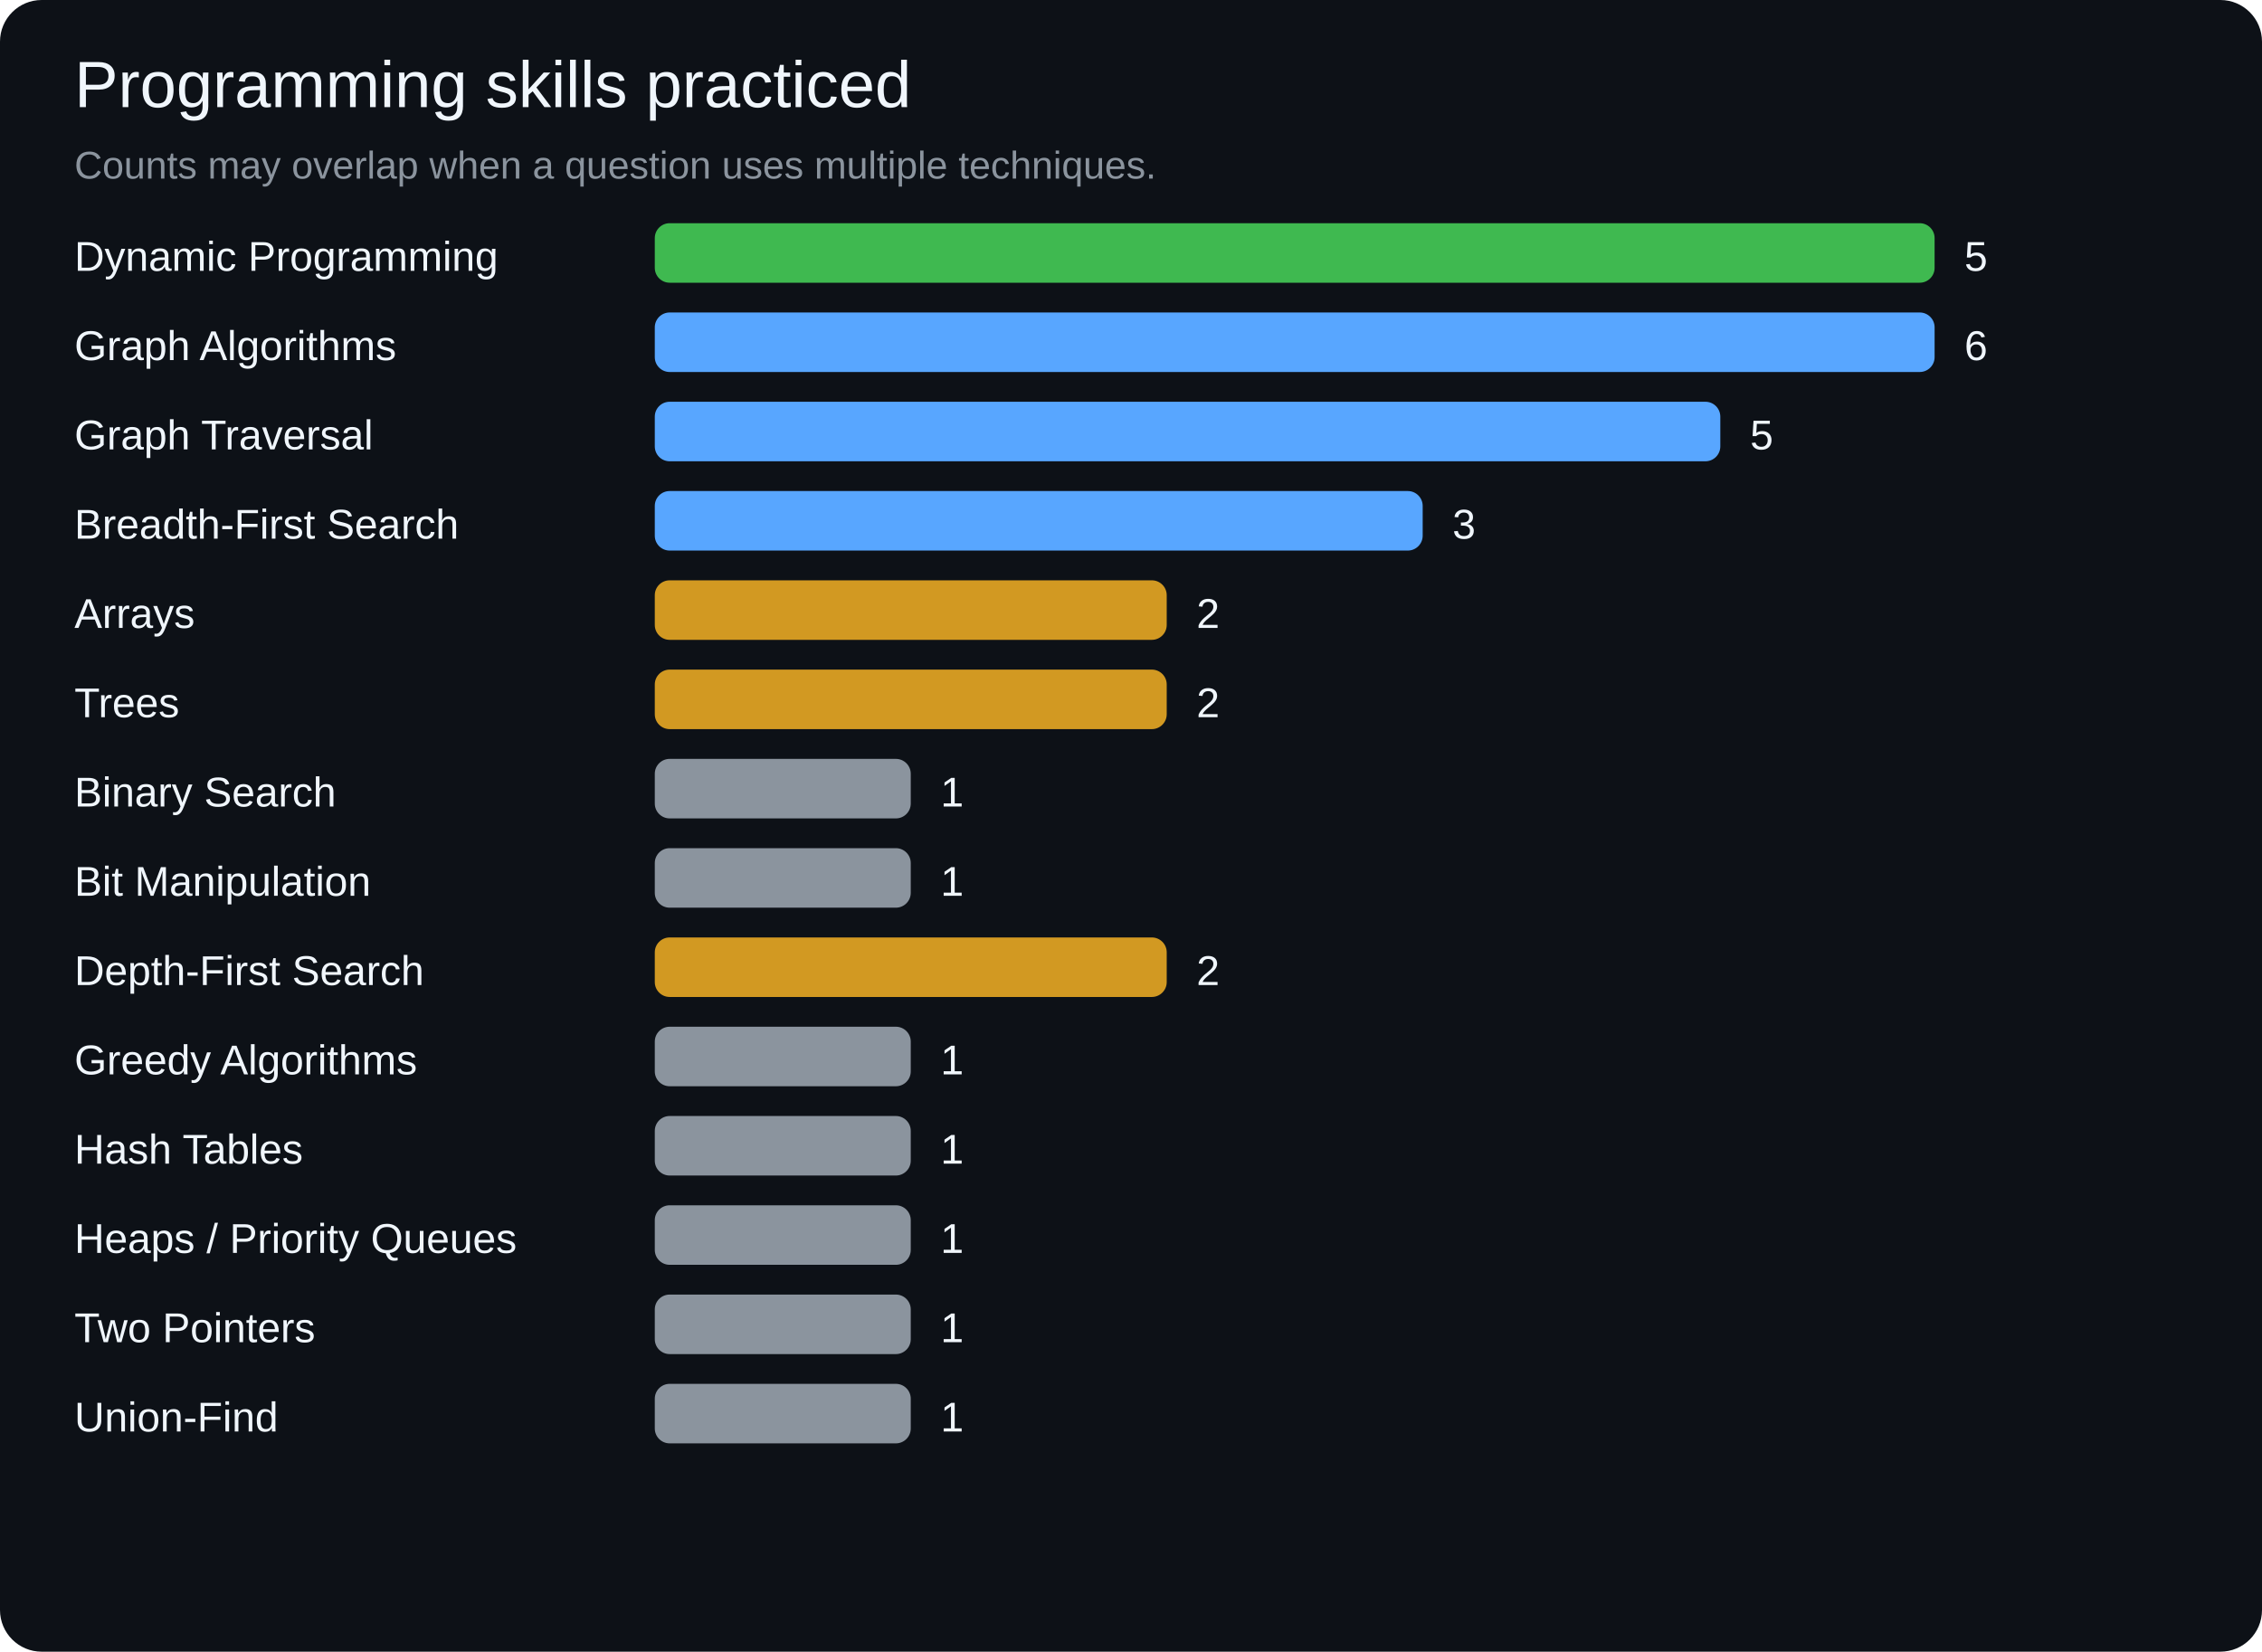
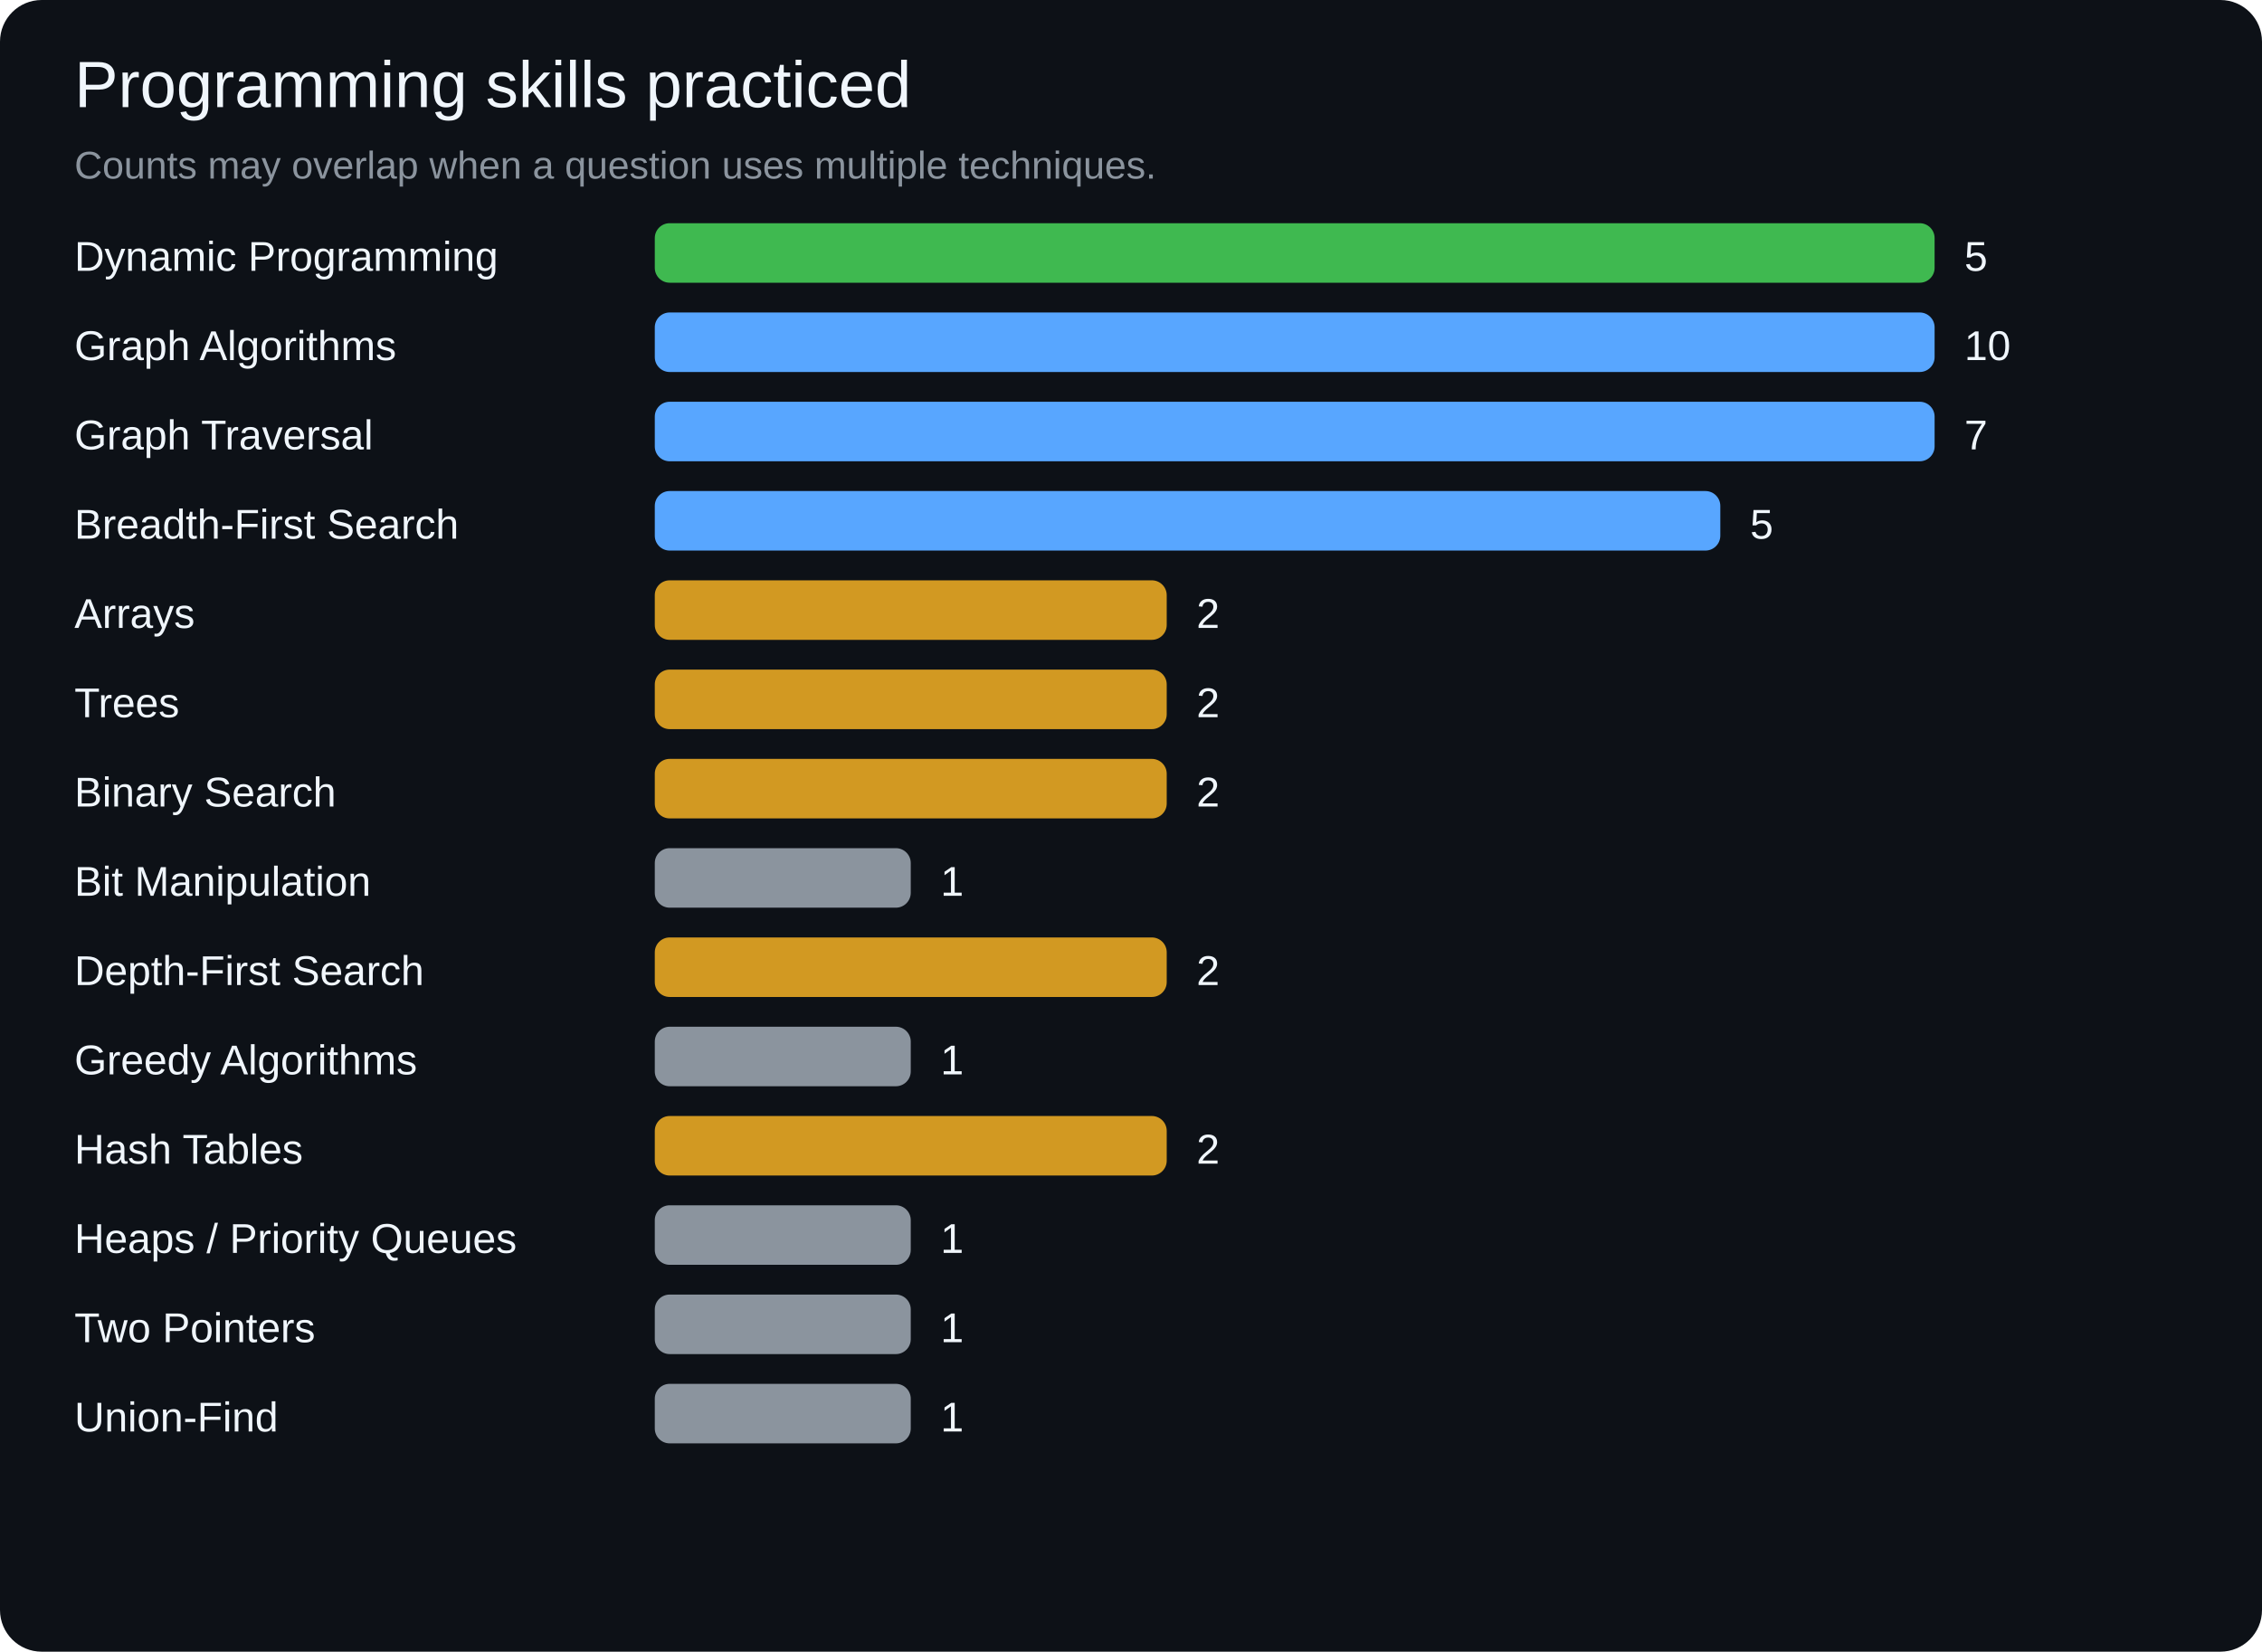
<svg xmlns="http://www.w3.org/2000/svg" viewBox="0 0 760 555" role="img" aria-labelledby="title desc">
  <rect width="760" height="555" rx="14" fill="#0d1117" />
  <text x="25" y="36" fill="#f0f6fc" font-size="22" font-family="Arial">Programming skills practiced</text>
  <text x="25" y="60" fill="#8b949e" font-size="13" font-family="Arial">Counts may overlap when a question uses multiple techniques.</text>
  <text x="25" y="91" fill="#f0f6fc" font-size="14" font-family="Arial">Dynamic Programming</text>
  <rect x="220" y="75" width="430" height="20" rx="5" fill="#3fb950" />
  <text x="660" y="91" fill="#f0f6fc" font-size="14" font-family="Arial">5</text>
  <text x="25" y="121" fill="#f0f6fc" font-size="14" font-family="Arial">Graph Algorithms</text>
  <rect x="220" y="105" width="430" height="20" rx="5" fill="#58a6ff" />
-   <text x="660" y="121" fill="#f0f6fc" font-size="14" font-family="Arial">6</text>
+   <text x="660" y="121" fill="#f0f6fc" font-size="14" font-family="Arial">10</text>
  <text x="25" y="151" fill="#f0f6fc" font-size="14" font-family="Arial">Graph Traversal</text>
-   <rect x="220" y="135" width="358" height="20" rx="5" fill="#58a6ff" />
-   <text x="588" y="151" fill="#f0f6fc" font-size="14" font-family="Arial">5</text>
+   <rect x="220" y="135" width="430" height="20" rx="5" fill="#58a6ff" />
+   <text x="660" y="151" fill="#f0f6fc" font-size="14" font-family="Arial">7</text>
  <text x="25" y="181" fill="#f0f6fc" font-size="14" font-family="Arial">Breadth-First Search</text>
-   <rect x="220" y="165" width="258" height="20" rx="5" fill="#58a6ff" />
-   <text x="488" y="181" fill="#f0f6fc" font-size="14" font-family="Arial">3</text>
+   <rect x="220" y="165" width="358" height="20" rx="5" fill="#58a6ff" />
+   <text x="588" y="181" fill="#f0f6fc" font-size="14" font-family="Arial">5</text>
  <text x="25" y="211" fill="#f0f6fc" font-size="14" font-family="Arial">Arrays</text>
  <rect x="220" y="195" width="172" height="20" rx="5" fill="#d29922" />
  <text x="402" y="211" fill="#f0f6fc" font-size="14" font-family="Arial">2</text>
  <text x="25" y="241" fill="#f0f6fc" font-size="14" font-family="Arial">Trees</text>
  <rect x="220" y="225" width="172" height="20" rx="5" fill="#d29922" />
  <text x="402" y="241" fill="#f0f6fc" font-size="14" font-family="Arial">2</text>
  <text x="25" y="271" fill="#f0f6fc" font-size="14" font-family="Arial">Binary Search</text>
-   <rect x="220" y="255" width="86" height="20" rx="5" fill="#8b949e" />
-   <text x="316" y="271" fill="#f0f6fc" font-size="14" font-family="Arial">1</text>
+   <rect x="220" y="255" width="172" height="20" rx="5" fill="#d29922" />
+   <text x="402" y="271" fill="#f0f6fc" font-size="14" font-family="Arial">2</text>
  <text x="25" y="301" fill="#f0f6fc" font-size="14" font-family="Arial">Bit Manipulation</text>
  <rect x="220" y="285" width="86" height="20" rx="5" fill="#8b949e" />
  <text x="316" y="301" fill="#f0f6fc" font-size="14" font-family="Arial">1</text>
  <text x="25" y="331" fill="#f0f6fc" font-size="14" font-family="Arial">Depth-First Search</text>
  <rect x="220" y="315" width="172" height="20" rx="5" fill="#d29922" />
  <text x="402" y="331" fill="#f0f6fc" font-size="14" font-family="Arial">2</text>
  <text x="25" y="361" fill="#f0f6fc" font-size="14" font-family="Arial">Greedy Algorithms</text>
  <rect x="220" y="345" width="86" height="20" rx="5" fill="#8b949e" />
  <text x="316" y="361" fill="#f0f6fc" font-size="14" font-family="Arial">1</text>
  <text x="25" y="391" fill="#f0f6fc" font-size="14" font-family="Arial">Hash Tables</text>
-   <rect x="220" y="375" width="86" height="20" rx="5" fill="#8b949e" />
-   <text x="316" y="391" fill="#f0f6fc" font-size="14" font-family="Arial">1</text>
+   <rect x="220" y="375" width="172" height="20" rx="5" fill="#d29922" />
+   <text x="402" y="391" fill="#f0f6fc" font-size="14" font-family="Arial">2</text>
  <text x="25" y="421" fill="#f0f6fc" font-size="14" font-family="Arial">Heaps / Priority Queues</text>
  <rect x="220" y="405" width="86" height="20" rx="5" fill="#8b949e" />
  <text x="316" y="421" fill="#f0f6fc" font-size="14" font-family="Arial">1</text>
  <text x="25" y="451" fill="#f0f6fc" font-size="14" font-family="Arial">Two Pointers</text>
  <rect x="220" y="435" width="86" height="20" rx="5" fill="#8b949e" />
  <text x="316" y="451" fill="#f0f6fc" font-size="14" font-family="Arial">1</text>
  <text x="25" y="481" fill="#f0f6fc" font-size="14" font-family="Arial">Union-Find</text>
  <rect x="220" y="465" width="86" height="20" rx="5" fill="#8b949e" />
  <text x="316" y="481" fill="#f0f6fc" font-size="14" font-family="Arial">1</text>
</svg>
